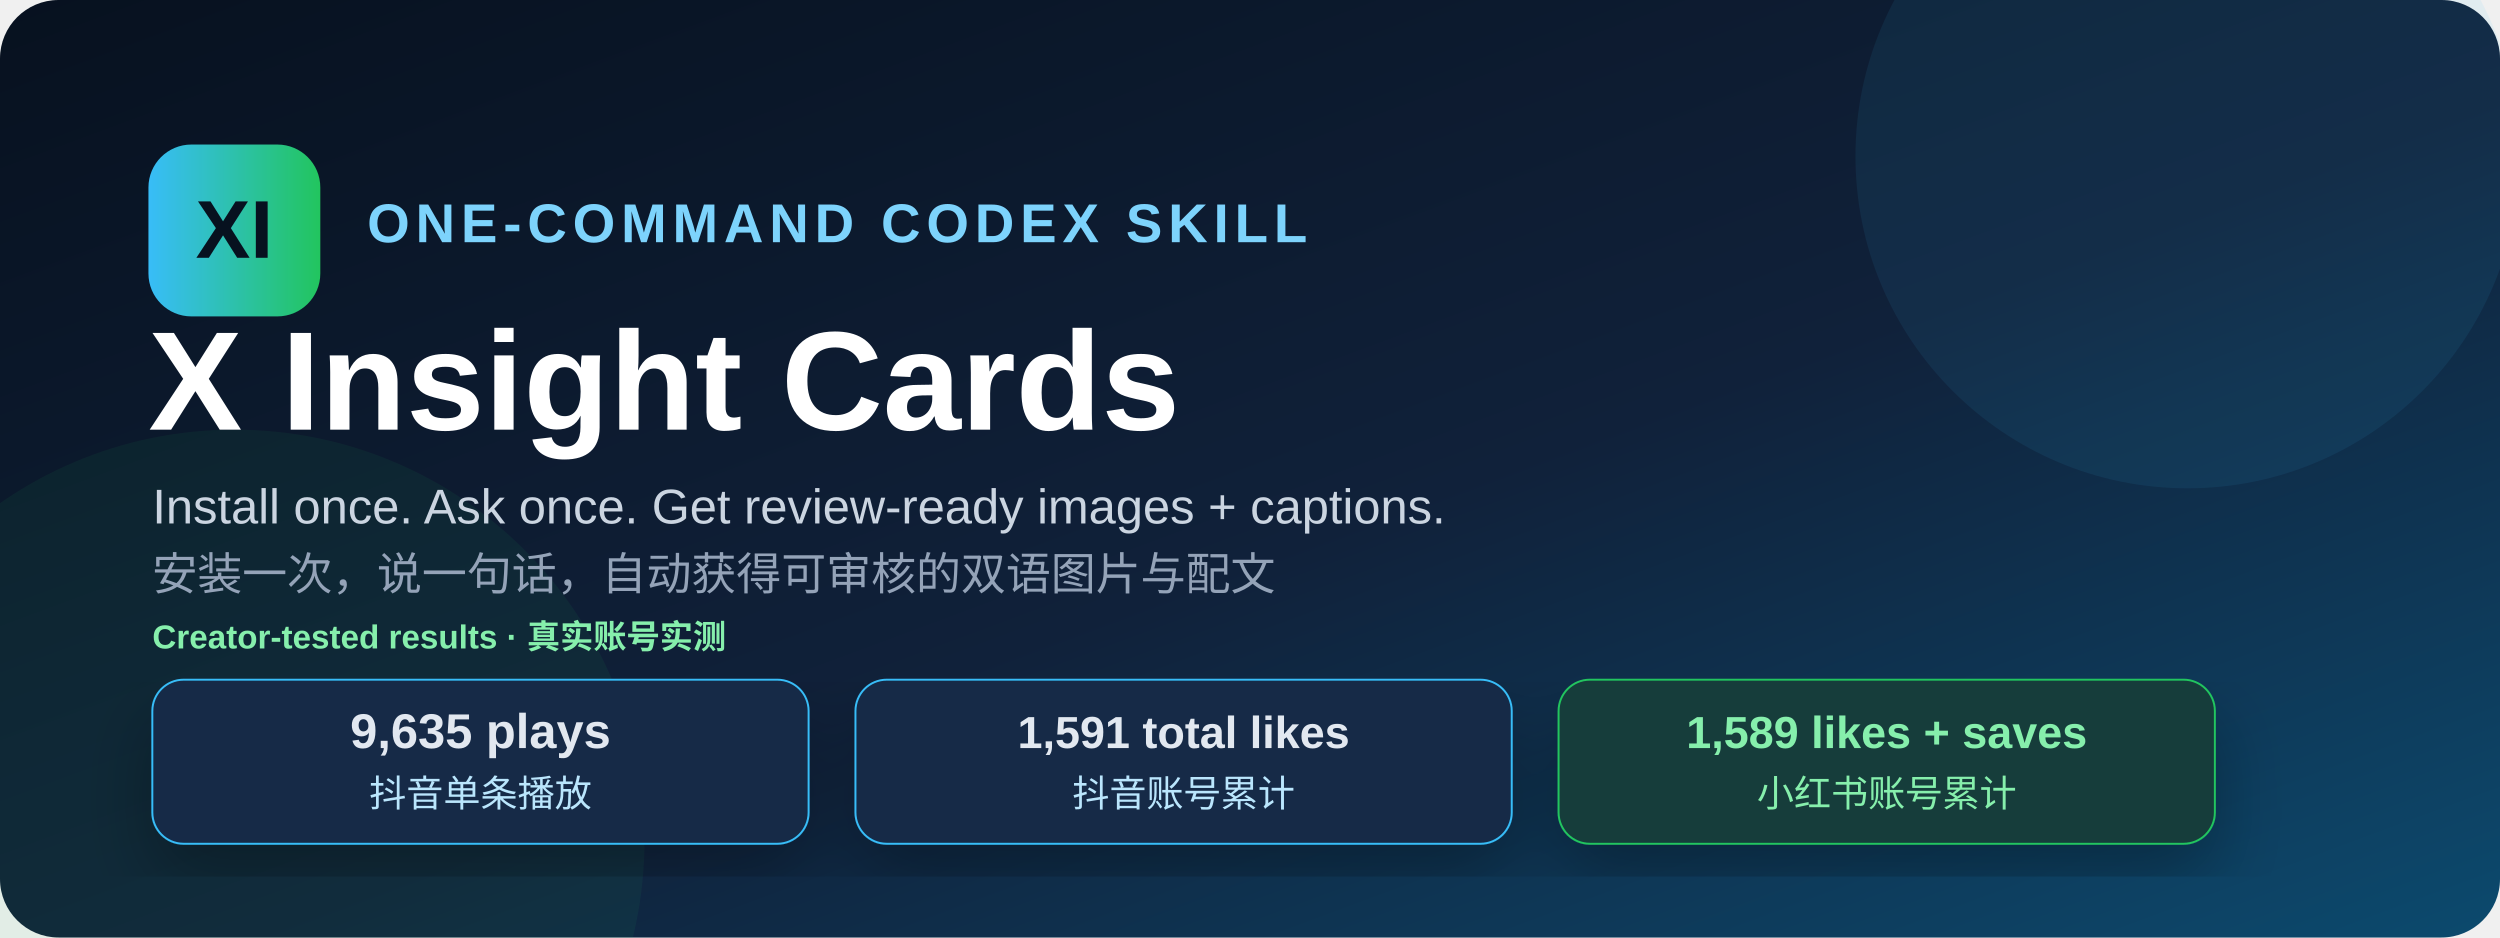
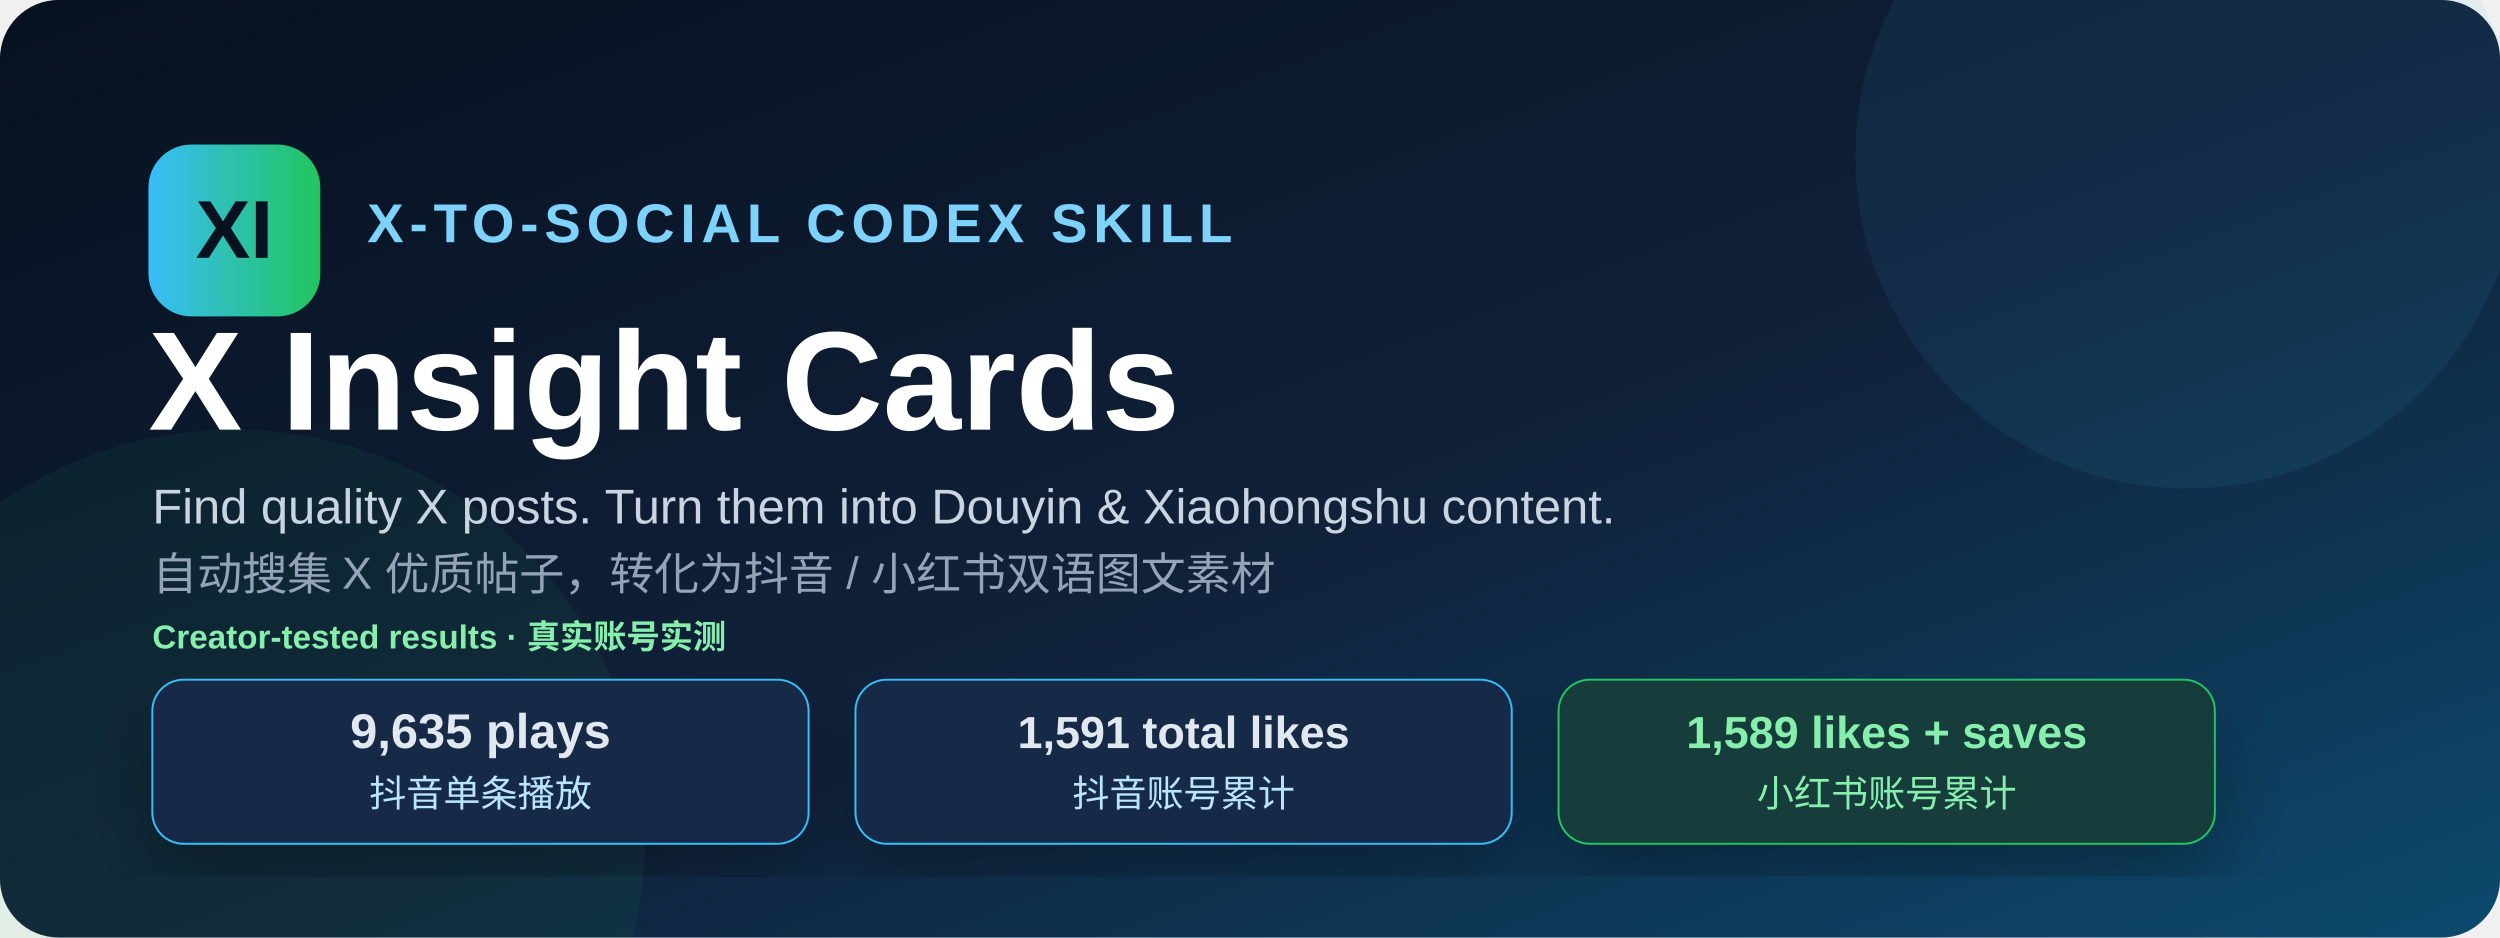
<svg xmlns="http://www.w3.org/2000/svg" width="1280" height="480" viewBox="0 0 1280 480" role="img" aria-labelledby="title desc">
  <defs>
    <linearGradient id="bg" x1="0" y1="0" x2="1" y2="1">
      <stop offset="0" stop-color="#07111f" />
      <stop offset="0.55" stop-color="#10213a" />
      <stop offset="1" stop-color="#0c4a6e" />
    </linearGradient>
    <linearGradient id="accent" x1="0" y1="0" x2="1" y2="0">
      <stop offset="0" stop-color="#38bdf8" />
      <stop offset="1" stop-color="#22c55e" />
    </linearGradient>
    <filter id="shadow" x="-20%" y="-20%" width="140%" height="140%">
      <feDropShadow dx="0" dy="18" stdDeviation="18" flood-color="#000" flood-opacity="0.28" />
    </filter>
  </defs>
  <rect width="1280" height="480" rx="30" fill="url(#bg)" />
  <circle cx="1120" cy="80" r="170" fill="#38bdf8" opacity="0.08" />
  <circle cx="120" cy="430" r="210" fill="#22c55e" opacity="0.07" />
  <g transform="translate(76 74)">
    <rect width="88" height="88" rx="22" fill="url(#accent)" />
    <text x="44" y="58" text-anchor="middle" font-family="Arial, sans-serif" font-size="42" font-weight="700" fill="#07111f">XI</text>
  </g>
-   <text x="188" y="124" font-family="Arial, sans-serif" font-size="28" font-weight="700" fill="#7dd3fc" letter-spacing="3">ONE-COMMAND CODEX SKILL</text>
+   <text x="188" y="124" font-family="Arial, sans-serif" font-size="28" font-weight="700" fill="#7dd3fc" letter-spacing="3">X-TO-SOCIAL CODEX SKILL</text>
  <text x="76" y="220" font-family="Arial, sans-serif" font-size="72" font-weight="700" fill="#fff">X Insight Cards</text>
-   <text x="78" y="268" font-family="Arial, sans-serif" font-size="25" fill="#cbd5e1">Install once. Ask once. Get review-ready images + captions.</text>
-   <text x="78" y="302" font-family="PingFang SC, Arial, sans-serif" font-size="23" fill="#94a3b8">安装一次，说一句话，自动获得可审核的双语图片与配文</text>
+   <text x="78" y="268" font-family="Arial, sans-serif" font-size="25" fill="#cbd5e1">Find quality X posts. Turn them into Douyin &amp; Xiaohongshu content.</text>
+   <text x="78" y="302" font-family="PingFang SC, Arial, sans-serif" font-size="23" fill="#94a3b8">自动搜集 X 优质帖子，转化为抖音 / 小红书双语图文素材</text>
  <text x="78" y="332" font-family="PingFang SC, Arial, sans-serif" font-size="17" font-weight="600" fill="#86efac">Creator-tested results · 真实账号实测</text>
  <g transform="translate(78 348)" font-family="Arial, sans-serif" fill="#e2e8f0">
    <g filter="url(#shadow)">
      <rect x="0" y="0" width="336" height="84" rx="16" fill="#132a46" stroke="#38bdf8" />
      <rect x="360" y="0" width="336" height="84" rx="16" fill="#132a46" stroke="#38bdf8" />
      <rect x="720" y="0" width="336" height="84" rx="16" fill="#123c3b" stroke="#22c55e" />
    </g>
    <text x="168" y="35" text-anchor="middle" font-size="25" font-weight="700">9,635 plays</text>
    <text x="168" y="65" text-anchor="middle" font-family="PingFang SC, Arial, sans-serif" font-size="19" fill="#bae6fd">抖音单条播放</text>
    <text x="528" y="35" text-anchor="middle" font-size="23" font-weight="700">1,591 total likes</text>
    <text x="528" y="65" text-anchor="middle" font-family="PingFang SC, Arial, sans-serif" font-size="19" fill="#bae6fd">抖音账号累计</text>
    <text x="888" y="35" text-anchor="middle" font-size="23" font-weight="700" fill="#86efac">1,589 likes + saves</text>
    <text x="888" y="65" text-anchor="middle" font-family="PingFang SC, Arial, sans-serif" font-size="19" fill="#86efac">小红书账号累计</text>
  </g>
</svg>
